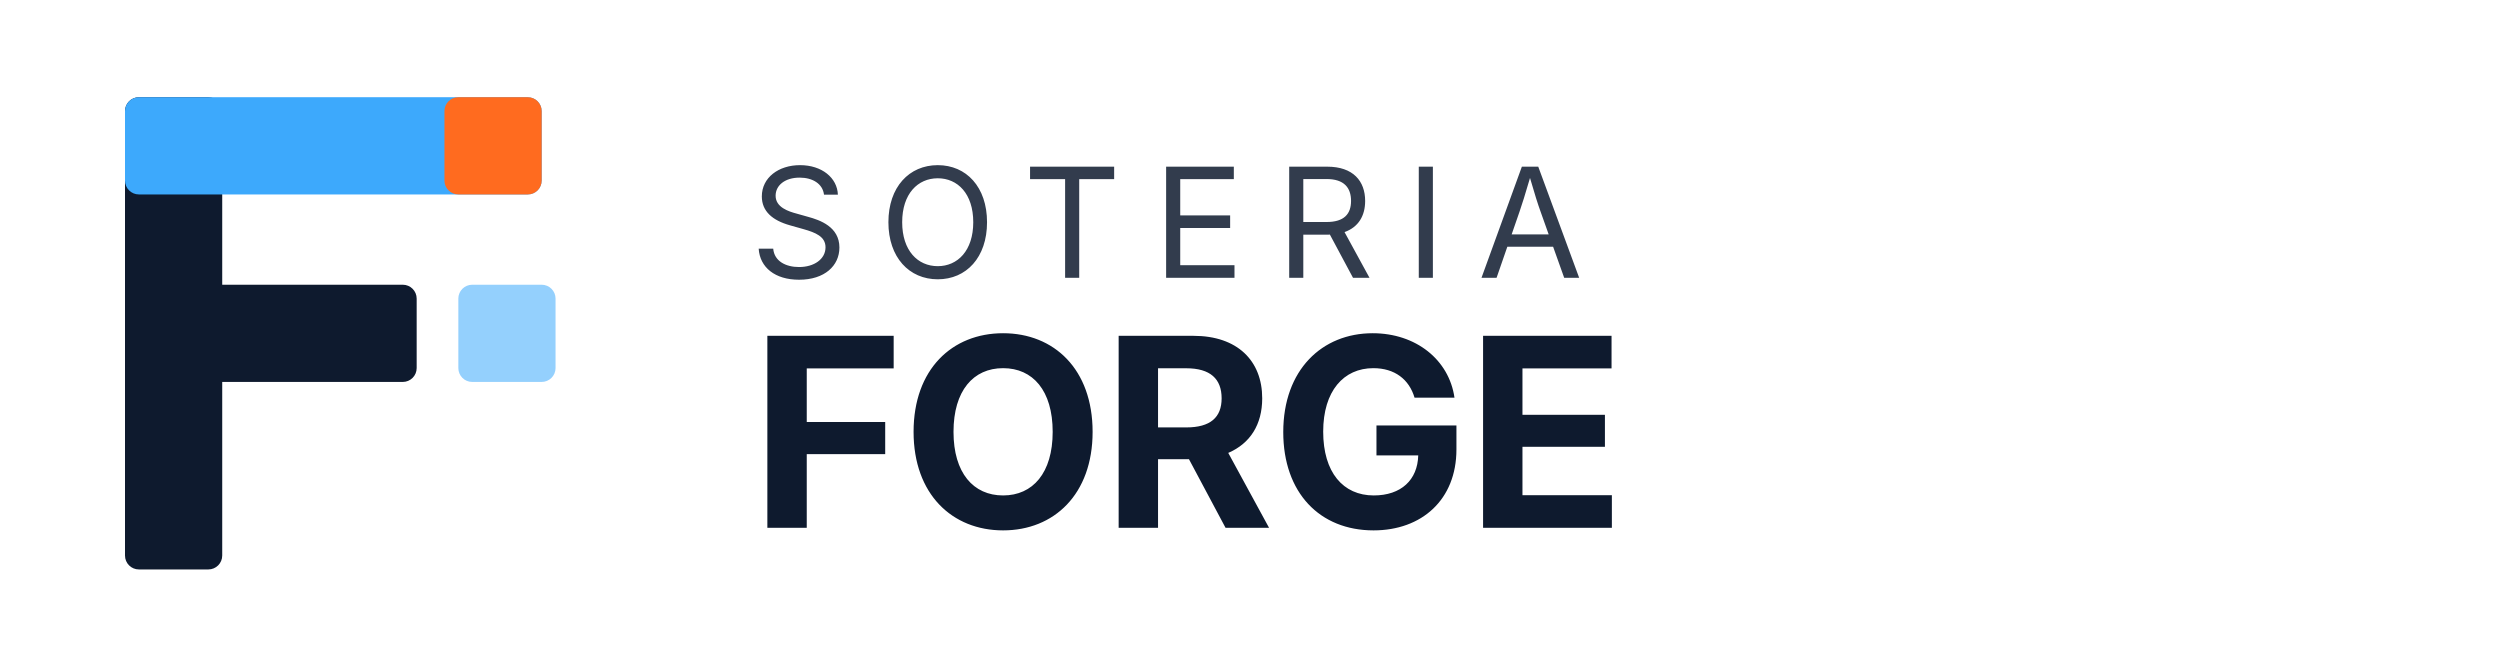
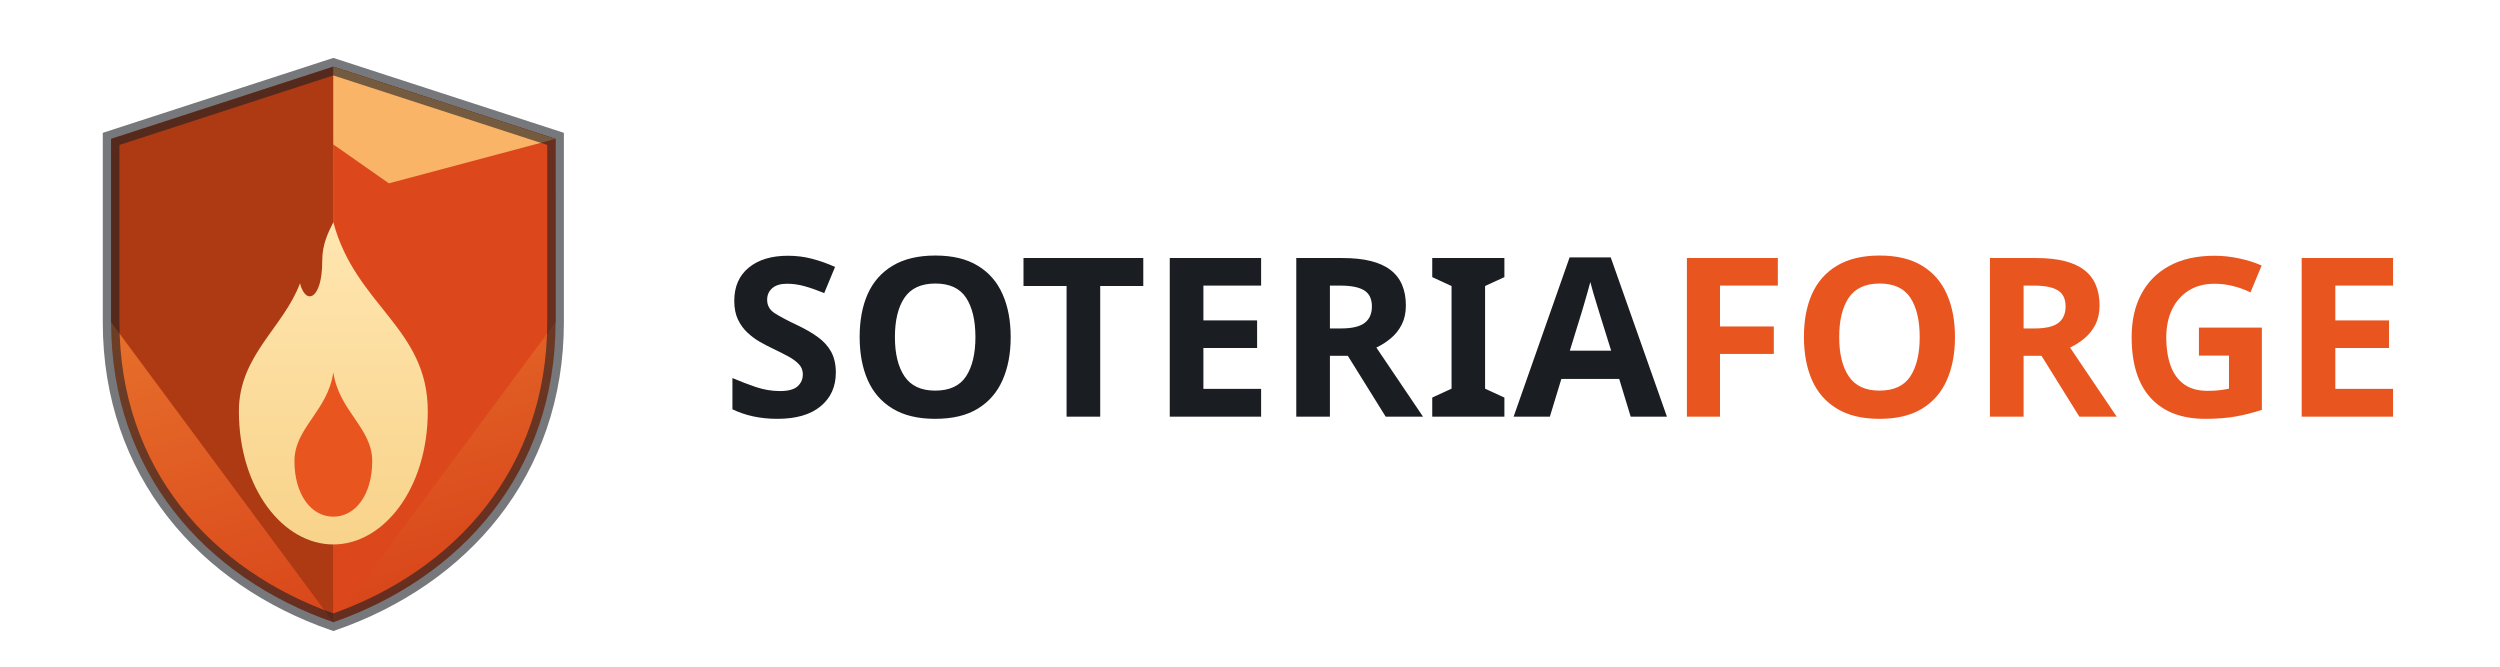
<svg xmlns="http://www.w3.org/2000/svg" viewBox="0 0 360 96" fill="none">
-   <g>
-     <rect x="18" y="14" width="14" height="68" rx="2" fill="#0E1A2E" />
-     <rect x="18" y="14" width="60" height="14" rx="2" fill="#3DA9FC" />
-     <rect x="64" y="14" width="14" height="14" rx="2" fill="#FF6B1F" />
-     <rect x="18" y="41" width="42" height="14" rx="2" fill="#0E1A2E" />
-     <rect x="66" y="41" width="14" height="14" rx="2" fill="#3DA9FC" opacity="0.55" />
+   <defs>
+     <linearGradient id="sfHzEmber" x1="0" y1="0" x2="0.3" y2="1">
+       <stop offset="0" stop-color="#F69A3C" />
+       <stop offset="1" stop-color="#D8451A" />
+     </linearGradient>
+     <linearGradient id="sfHzFlame" x1="0" y1="0" x2="0" y2="1">
+       <stop offset="0" stop-color="#FFE6B0" />
+       <stop offset="1" stop-color="#F8D38A" />
+     </linearGradient>
+     <clipPath id="sfHzClip">
+       <path d="M60,12 L100,25 V58 C100,85 83,104 60,112 C37,104 20,85 20,58 V25 Z" />
+     </clipPath>
+   </defs>
+   <g transform="scale(0.8)">
+     <g clip-path="url(#sfHzClip)">
+       <rect x="0" y="0" width="120" height="120" fill="url(#sfHzEmber)" />
+       <polygon points="60,12 20,25 20,58 60,112" fill="#AE3A14" />
+       <polygon points="60,12 100,25 100,58 60,112" fill="#DC481B" />
+       <polygon points="60,12 100,25 70,33 60,26" fill="#FFC774" opacity="0.85" />
+     </g>
+     <path d="M60,40 C64,55 77,59 77,74 C77,88 69,98 60,98 C51,98 43,88 43,74 C43,64 51,59 54,51 C55,55 58,54 58,47 C58,44 59,42 60,40 Z" fill="url(#sfHzFlame)" />
+     <path d="M60,67 C61,74 67,77 67,83 C67,89 64,93 60,93 C56,93 53,89 53,83 C53,77 59,74 60,67 Z" fill="#E8551F" />
+     <path d="M60,12 L100,25 V58 C100,85 83,104 60,112 C37,104 20,85 20,58 V25 Z" fill="none" stroke="#1B1E23" stroke-width="3" opacity="0.6" />
  </g>
-   <text x="108" y="40" font-family="Inter Tight, Inter, system-ui, sans-serif" font-weight="400" font-size="22" letter-spacing="4.5" fill="#0E1A2E" opacity="0.85">SOTERIA</text>
-   <text x="108" y="76" font-family="Inter Tight, Inter, system-ui, sans-serif" font-weight="700" font-size="38" letter-spacing="-0.5" fill="#0E1A2E">FORGE</text>
+   <text x="104" y="60" font-family="Oswald, system-ui, sans-serif" font-weight="700" font-size="32" letter-spacing="0.3" fill="#1A1D22">SOTERIA<tspan fill="#E8551F"> FORGE</tspan>
+   </text>
</svg>
